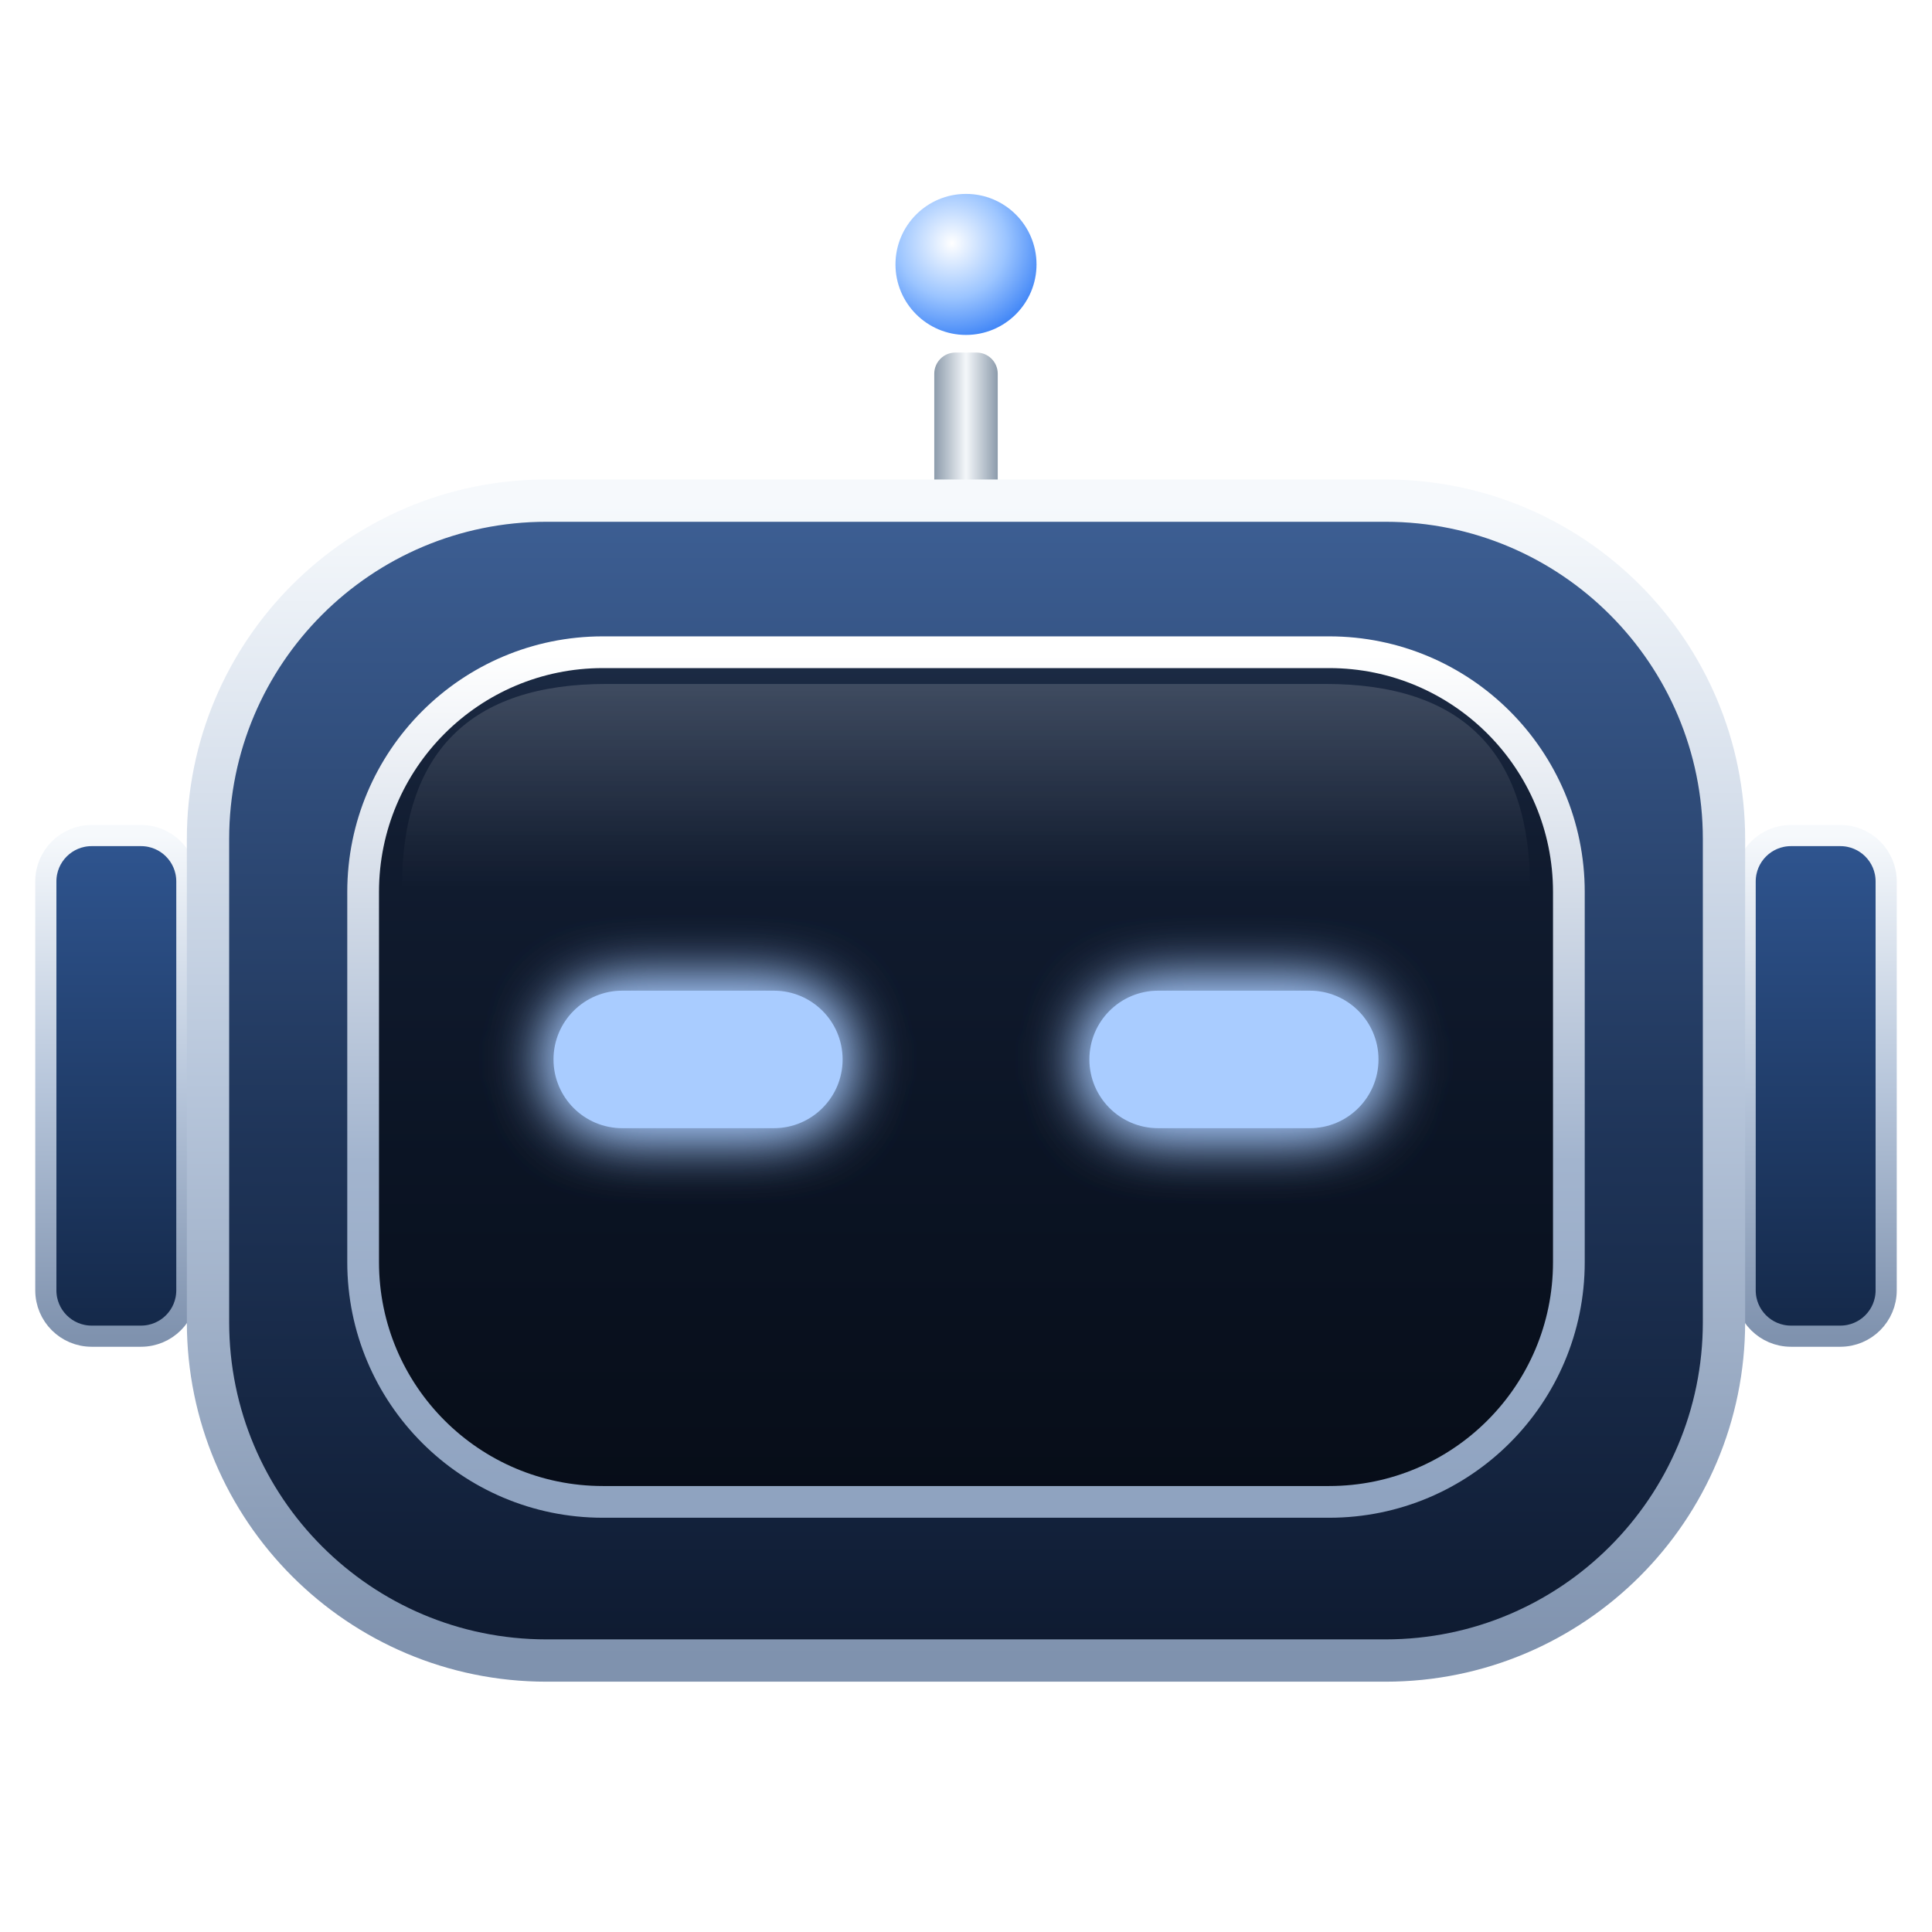
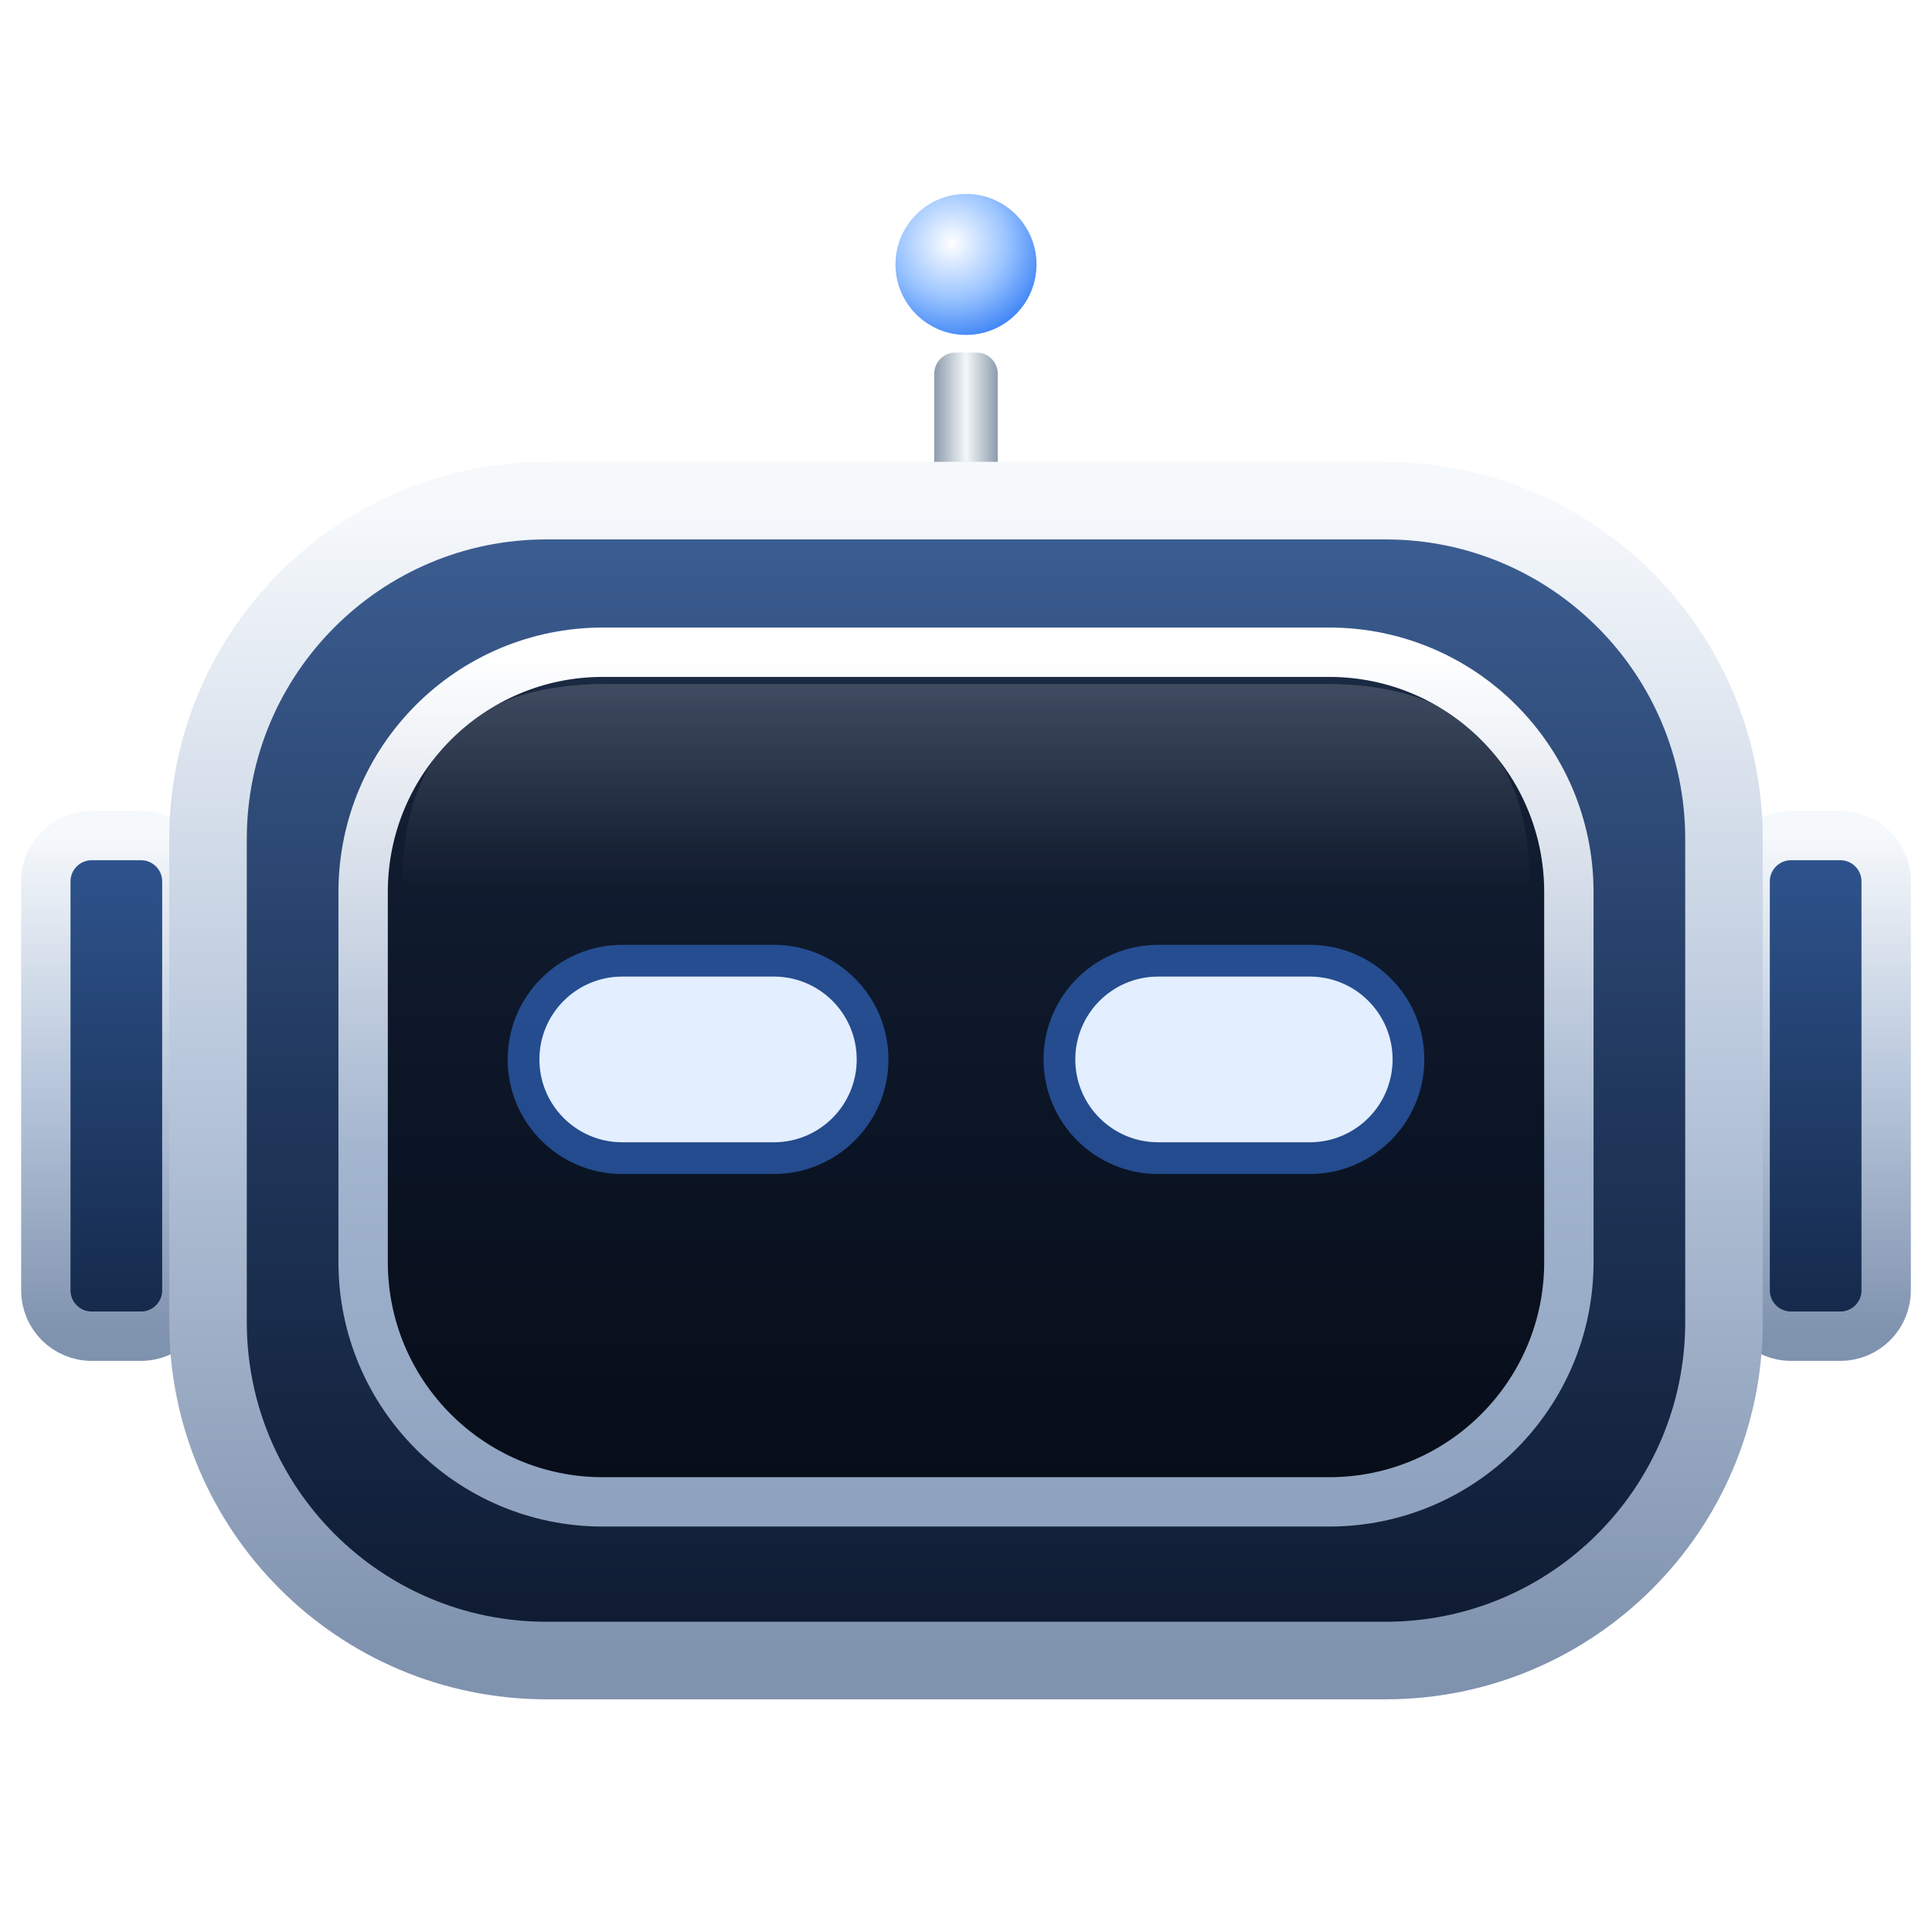
<svg xmlns="http://www.w3.org/2000/svg" viewBox="526 296 548 548" width="64" height="64">
  <defs>
    <linearGradient id="gBody" x1="0" y1="0" x2="0" y2="1">
      <stop offset="0" stop-color="#3D5F94" />
      <stop offset=".55" stop-color="#1F3559" />
      <stop offset="1" stop-color="#0E1A30" />
    </linearGradient>
    <linearGradient id="gSilver" x1="0" y1="0" x2="0" y2="1">
      <stop offset="0" stop-color="#f6f9fc" />
      <stop offset=".5" stop-color="#B7C6DB" />
      <stop offset="1" stop-color="#7F92AE" />
    </linearGradient>
    <linearGradient id="gBezel" x1="0" y1="0" x2="0" y2="1">
      <stop offset="0" stop-color="#ffffff" />
      <stop offset=".6" stop-color="#A2B4CE" />
      <stop offset="1" stop-color="#8FA3C0" />
    </linearGradient>
    <linearGradient id="gScreen" x1="0" y1="0" x2="0" y2="1">
      <stop offset="0" stop-color="#1C2B45" />
      <stop offset=".22" stop-color="#111C30" />
      <stop offset=".6" stop-color="#0B1424" />
      <stop offset="1" stop-color="#070D18" />
    </linearGradient>
    <linearGradient id="gEar" x1="0" y1="0" x2="0" y2="1">
      <stop offset="0" stop-color="#2F5590" />
      <stop offset="1" stop-color="#142848" />
    </linearGradient>
    <linearGradient id="gStalk" x1="0" y1="0" x2="1" y2="0">
      <stop offset="0" stop-color="#8c9bab" />
      <stop offset=".5" stop-color="#f4f7fa" />
      <stop offset="1" stop-color="#8c9bab" />
    </linearGradient>
    <radialGradient id="gBall" cx=".4" cy=".35" r=".7">
      <stop offset="0" stop-color="#ffffff" />
      <stop offset=".55" stop-color="#9CC5FF" />
      <stop offset="1" stop-color="#3B82F6" />
    </radialGradient>
    <linearGradient id="gGloss" x1="0" y1="0" x2="0" y2="1">
      <stop offset="0" stop-color="#ffffff" stop-opacity=".16" />
      <stop offset="1" stop-color="#ffffff" stop-opacity="0" />
    </linearGradient>
    <filter id="fGlow" x="-50%" y="-120%" width="200%" height="340%">
      <feGaussianBlur stdDeviation="9" result="b" />
      <feMerge>
        <feMergeNode in="b" />
        <feMergeNode in="b" />
        <feMergeNode in="SourceGraphic" />
      </feMerge>
    </filter>
    <filter id="fShadow" x="-30%" y="-200%" width="160%" height="500%">
      <feGaussianBlur stdDeviation="14" />
    </filter>
  </defs>
  <g id="robo">
    <rect x="791" y="396" width="18" height="48" rx="6" fill="url(#gStalk)" />
    <circle cx="800" cy="371" r="20" fill="url(#gBall)" />
-     <rect x="539" y="533" width="40" height="142" rx="13" fill="url(#gEar)" stroke="url(#gSilver)" stroke-width="6" />
-     <rect x="1021" y="533" width="40" height="142" rx="13" fill="url(#gEar)" stroke="url(#gSilver)" stroke-width="6" />
-     <rect x="585" y="438" width="430" height="329" rx="96" fill="url(#gBody)" stroke="url(#gSilver)" stroke-width="12" />
-     <rect x="629" y="481" width="342" height="241" rx="68" fill="url(#gScreen)" stroke="url(#gBezel)" stroke-width="9" />
+     <rect x="539" y="533" width="40" height="142" rx="13" fill="url(#gEar)" stroke="url(#gSilver)" stroke-width="14" />
+     <rect x="1021" y="533" width="40" height="142" rx="13" fill="url(#gEar)" stroke="url(#gSilver)" stroke-width="14" />
+     <rect x="585" y="438" width="430" height="329" rx="96" fill="url(#gBody)" stroke="url(#gSilver)" stroke-width="22" />
+     <rect x="629" y="481" width="342" height="241" rx="68" fill="url(#gScreen)" stroke="url(#gBezel)" stroke-width="14" />
    <path d="M640 548 Q640 490 698 490 H902 Q960 490 960 548 Z" fill="url(#gGloss)" />
-     <g filter="url(#fGlow)" fill="#A9CCFF">
-       <rect x="683" y="577" width="82" height="39" rx="19.5" />
-       <rect x="835" y="577" width="82" height="39" rx="19.5" />
+     <g>
+       <rect x="670.0" y="564.0" width="108.0" height="65.0" rx="32.5" fill="#3B82F6" opacity=".5" />
+       <rect x="822.0" y="564.0" width="108.0" height="65.0" rx="32.5" fill="#3B82F6" opacity=".5" />
+       <rect x="679.0" y="573.0" width="90.0" height="47.0" rx="23.5" fill="#E3EEFF" />
+       <rect x="831.0" y="573.0" width="90.0" height="47.0" rx="23.5" fill="#E3EEFF" />
    </g>
  </g>
</svg>
